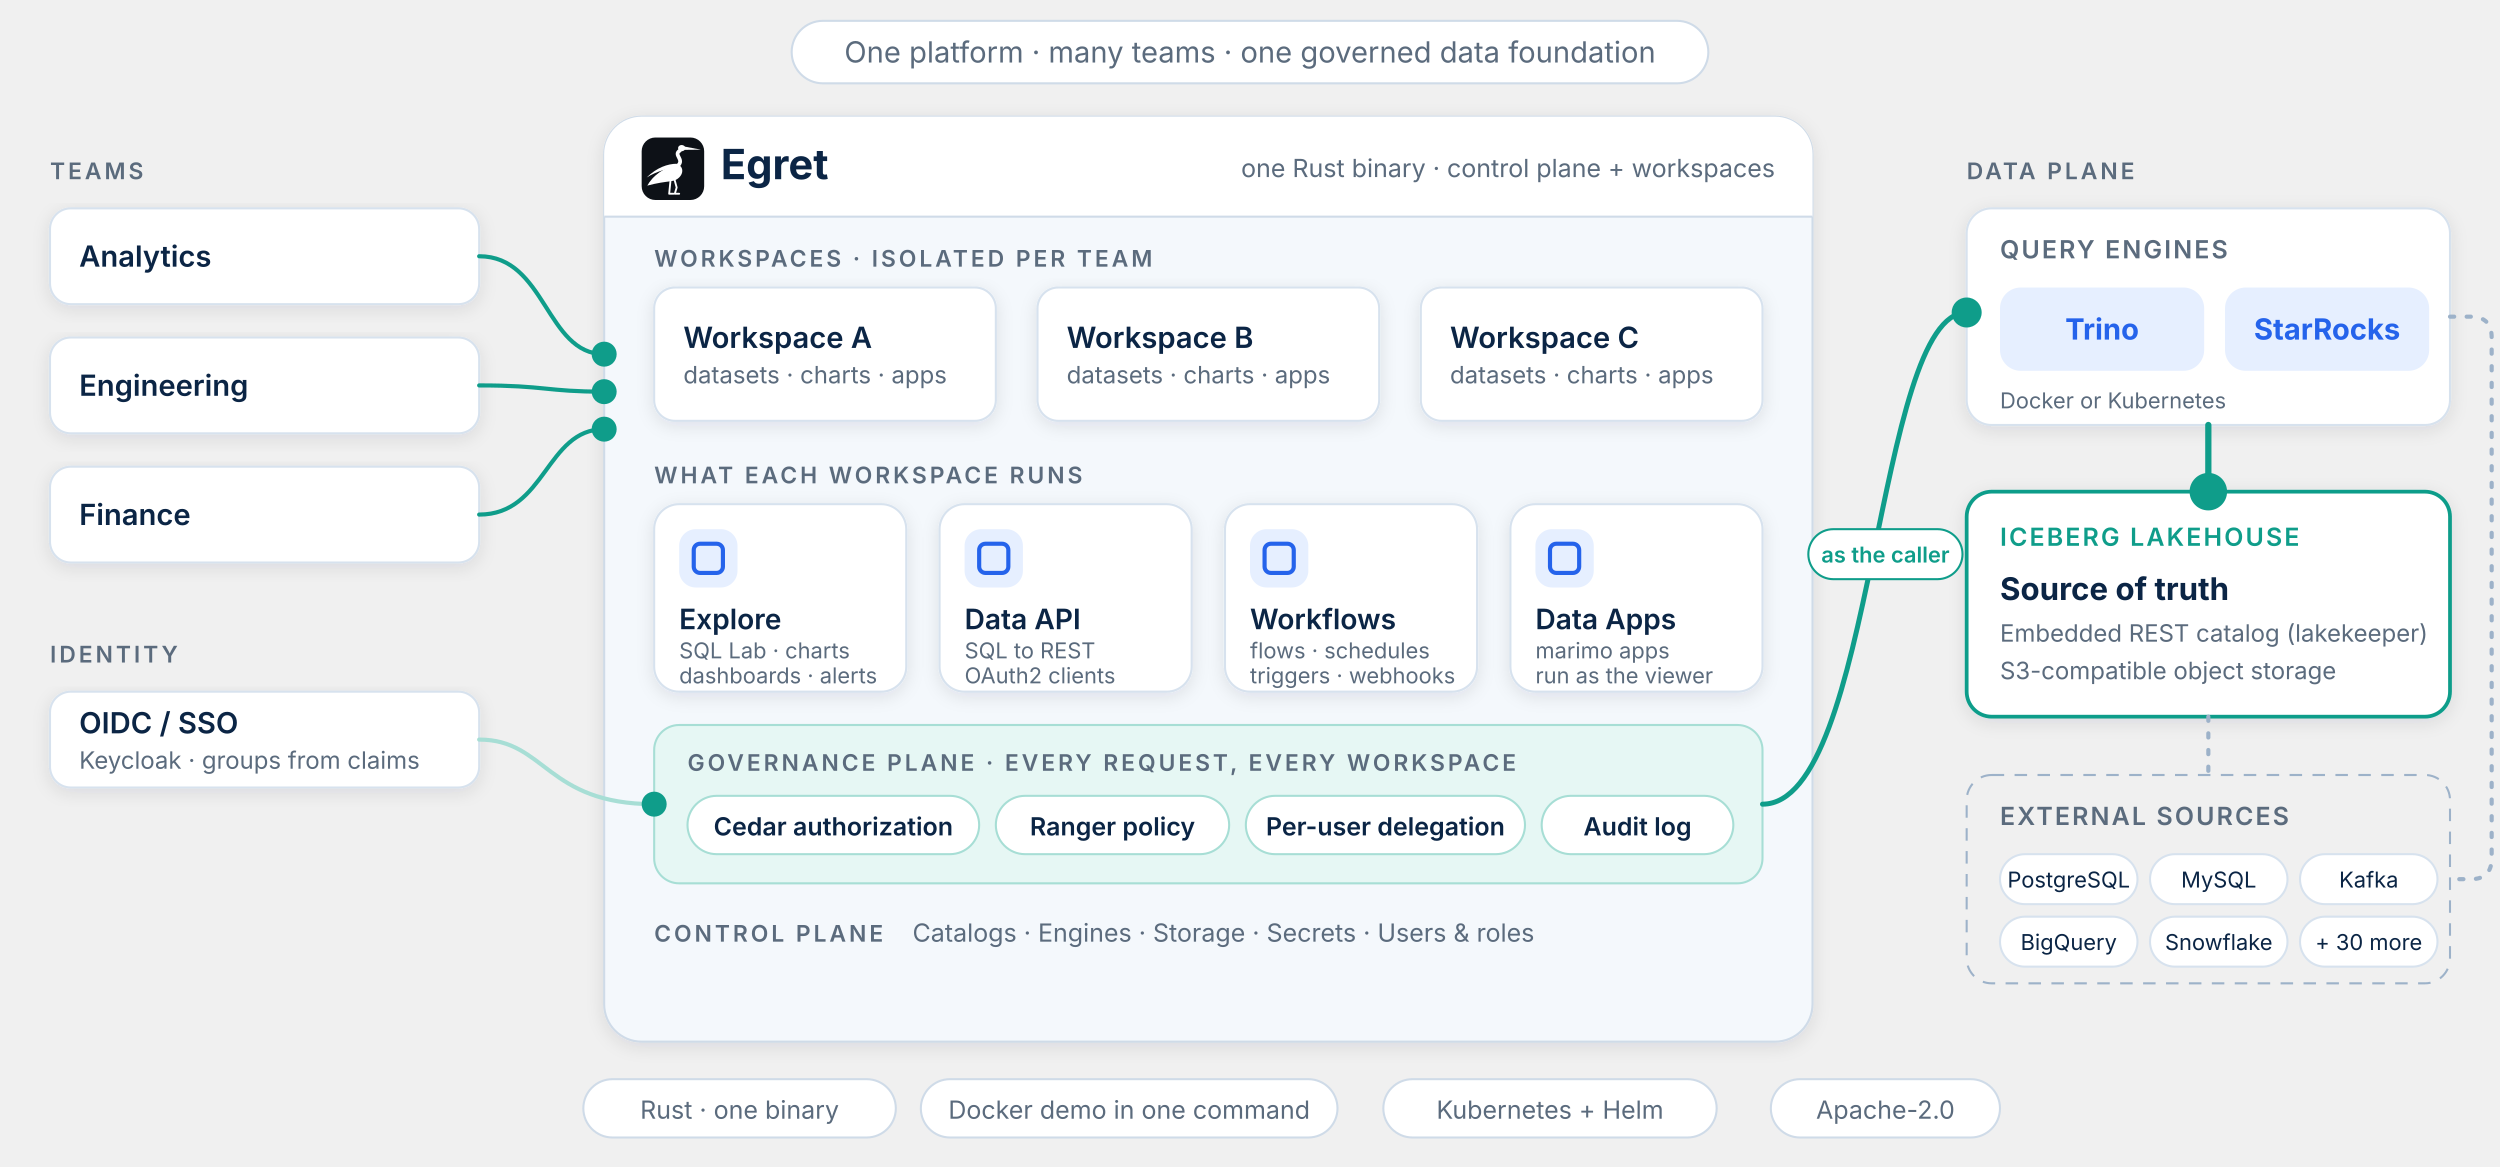
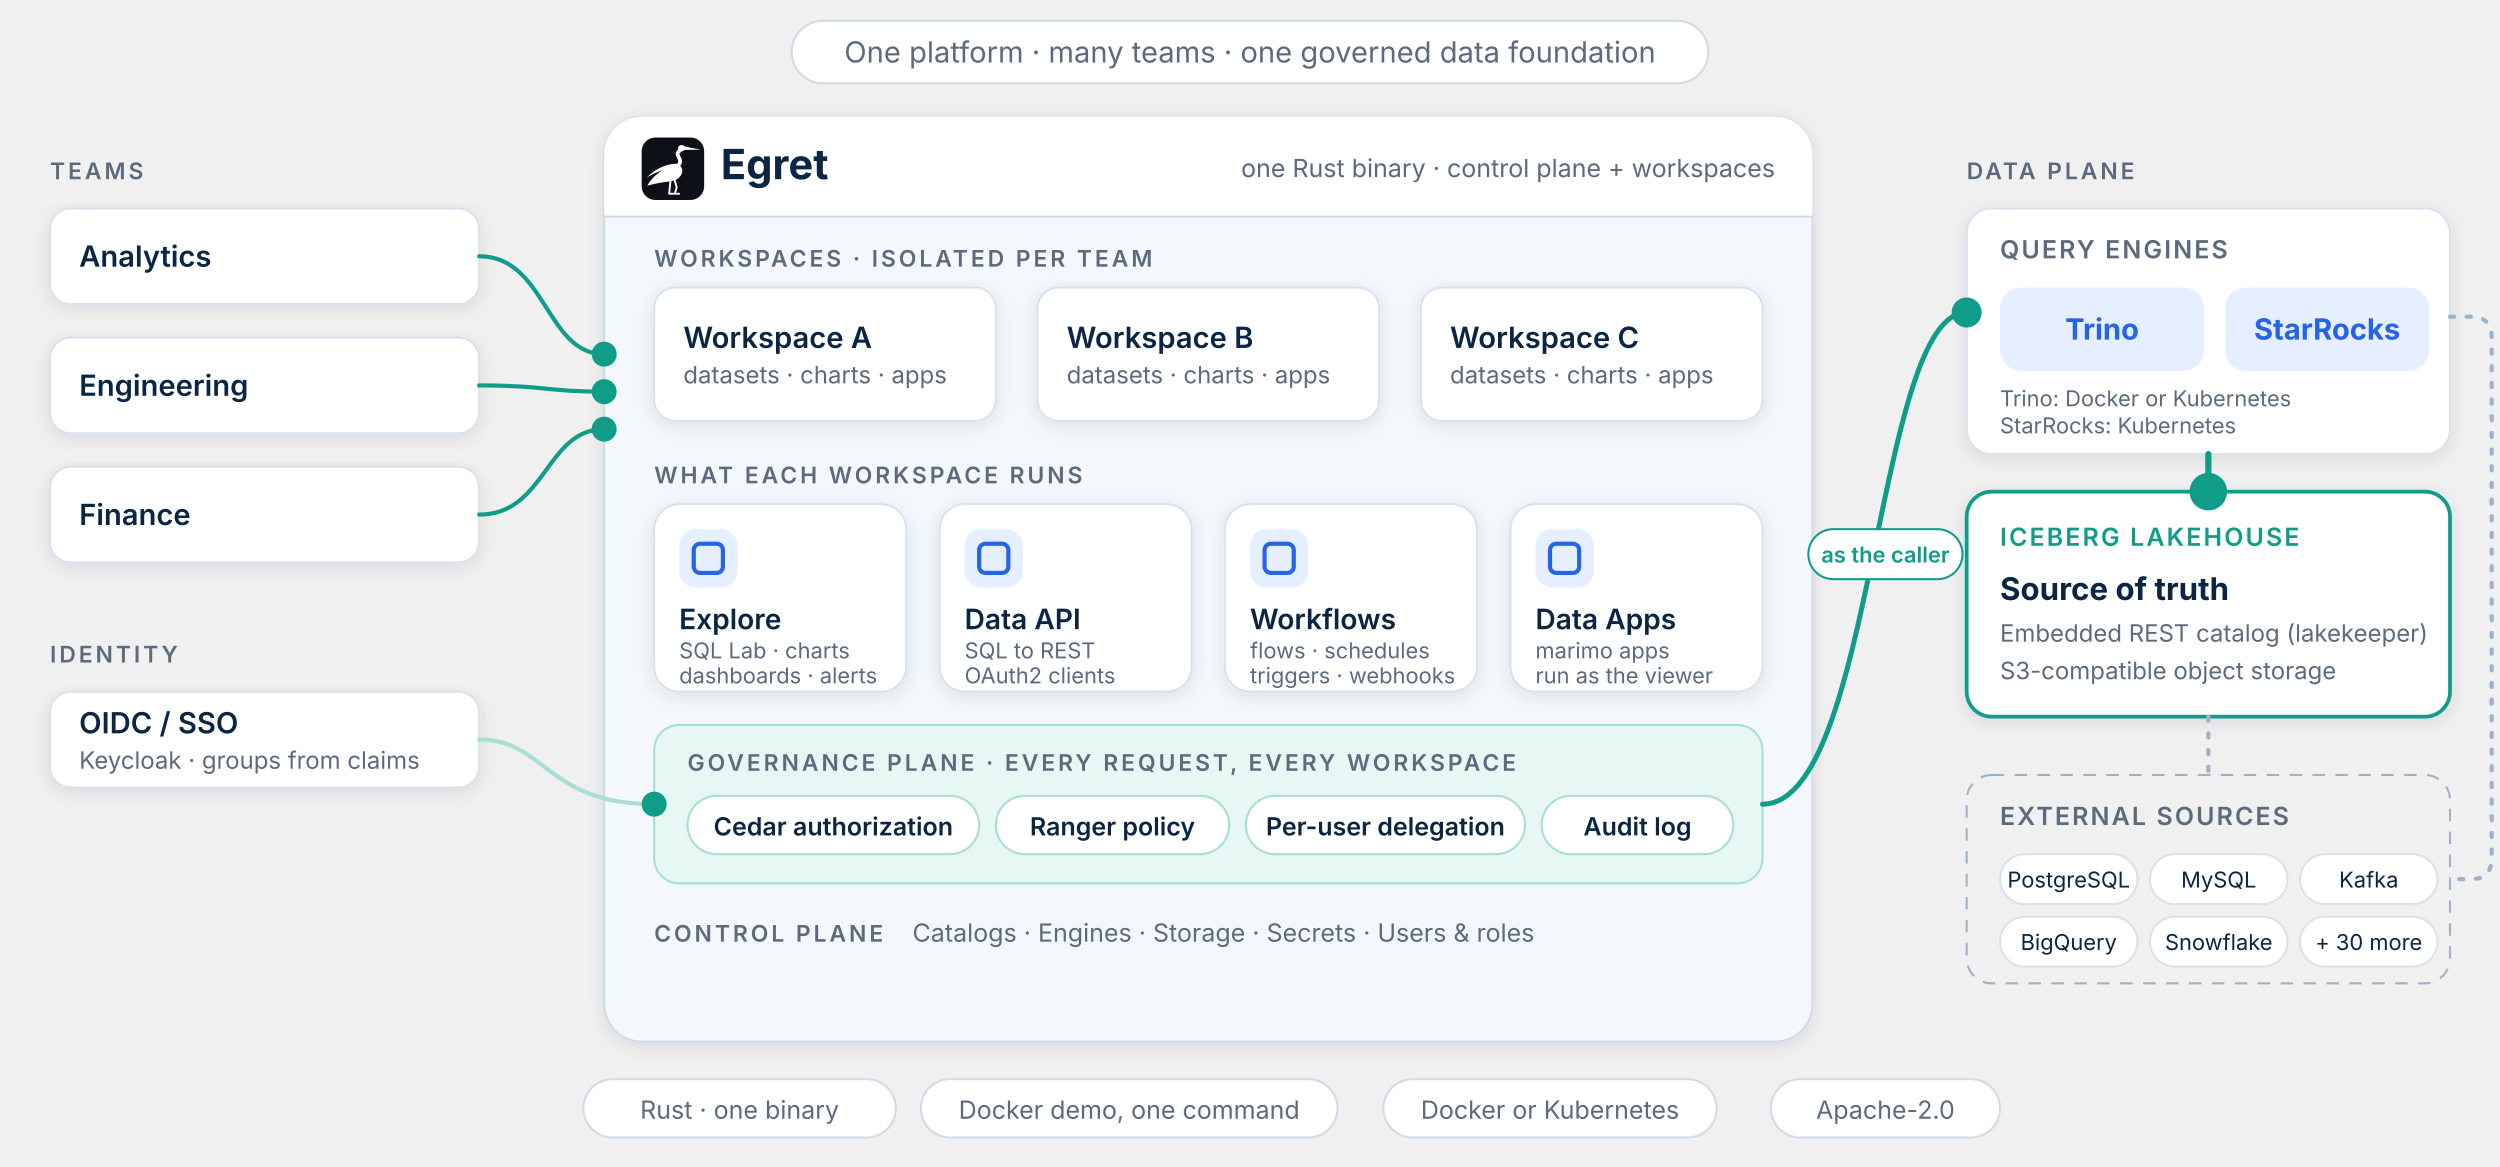
<svg xmlns="http://www.w3.org/2000/svg" viewBox="0 0 1200 560" width="1200" height="560" role="img" aria-label="Egret architecture: teams work in isolated workspaces on one governed platform; governed queries run on Trino and StarRocks over an Iceberg lakehouse and external sources.">
  <defs>
    <filter id="sh" x="-10%" y="-10%" width="120%" height="130%">
      <feDropShadow dx="0" dy="2" stdDeviation="4" flood-color="#0b2545" flood-opacity="0.1" />
    </filter>
    <marker id="dot" markerWidth="8" markerHeight="8" refX="4" refY="4">
      <circle cx="4" cy="4" r="3" fill="#0f9d8a" />
    </marker>
  </defs>
  <g font-family="Inter, -apple-system, BlinkMacSystemFont, 'Segoe UI', Roboto, Helvetica, Arial, sans-serif">
    <rect x="380" y="10" width="440" height="30" rx="15" fill="#ffffff" stroke="#cfdbe8" />
    <text x="600" y="30" text-anchor="middle" font-size="14" fill="#5b6b7d">One platform · many teams · one governed data foundation</text>
    <text x="24" y="86" text-anchor="start" font-size="11" font-weight="600" letter-spacing="1.4" fill="#5b6b7d">TEAMS</text>
    <rect x="24" y="100" width="206" height="46" rx="10" fill="#ffffff" stroke="#d7e2ee" stroke-width="1" filter="url(#sh)" />
    <text x="38" y="128.0" font-size="14" font-weight="600" fill="#0b2545">Analytics</text>
    <rect x="24" y="162" width="206" height="46" rx="10" fill="#ffffff" stroke="#d7e2ee" stroke-width="1" filter="url(#sh)" />
    <text x="38" y="190.0" font-size="14" font-weight="600" fill="#0b2545">Engineering</text>
    <rect x="24" y="224" width="206" height="46" rx="10" fill="#ffffff" stroke="#d7e2ee" stroke-width="1" filter="url(#sh)" />
    <text x="38" y="252.0" font-size="14" font-weight="600" fill="#0b2545">Finance</text>
    <text x="24" y="318" text-anchor="start" font-size="11" font-weight="600" letter-spacing="1.4" fill="#5b6b7d">IDENTITY</text>
    <rect x="24" y="332" width="206" height="46" rx="10" fill="#ffffff" stroke="#d7e2ee" stroke-width="1" filter="url(#sh)" />
    <text x="38" y="352.0" font-size="14" font-weight="600" fill="#0b2545">OIDC / SSO</text>
    <text x="38" y="369.0" font-size="11.5" fill="#5b6b7d">Keycloak · groups from claims</text>
    <rect x="290" y="56" width="580" height="444" rx="18" fill="#f4f8fc" stroke="#cfdbe8" filter="url(#sh)" />
    <path d="M290 74 a18 18 0 0 1 18 -18 H852 a18 18 0 0 1 18 18 V104 H290Z" fill="#ffffff" />
    <line x1="290" y1="104" x2="870" y2="104" stroke="#cfdbe8" />
    <g transform="translate(308 66) scale(0.30)">
      <rect width="100" height="100" rx="22" fill="#0d1117" />
      <g fill="#ffffff">
        <ellipse cx="64" cy="17" rx="5.8" ry="5" />
        <path d="M68 14.4 L95 19.5 L68 19.8Z" />
        <path d="M9 77 C17 62 36 47 58 43 C69 48 67 63 52 69 C38 71 23 73 9 77Z" />
        <path d="M56 42 C42 42 24 48 8 64 C24 54 40 50 58 47Z" />
        <path d="M57 45 C46 47 32 53 17 66 C32 58 44 55 58 50Z" opacity=".85" />
      </g>
      <g fill="none" stroke="#ffffff" stroke-linecap="round" stroke-linejoin="round">
        <path stroke-width="6" d="M61 21 C50 28 69 35 58 45" />
        <path stroke-width="3" d="M46 70 L44 90 M44 90 H51 M53 69 L56 80 L53 90 M53 90 H60" />
      </g>
    </g>
    <text x="346" y="86" font-size="20" font-weight="700" fill="#0b2545">Egret</text>
    <text x="852" y="85" text-anchor="end" font-size="12" fill="#5b6b7d">one Rust binary · control plane + workspaces</text>
    <text x="314" y="128" text-anchor="start" font-size="11" font-weight="600" letter-spacing="1.4" fill="#5b6b7d">WORKSPACES · ISOLATED PER TEAM</text>
    <rect x="314" y="138" width="164" height="64" rx="10" fill="#ffffff" stroke="#d7e2ee" stroke-width="1" filter="url(#sh)" />
    <text x="328" y="167.0" font-size="14" font-weight="600" fill="#0b2545">Workspace A</text>
    <text x="328" y="184.0" font-size="11.5" fill="#5b6b7d">datasets · charts · apps</text>
    <rect x="498" y="138" width="164" height="64" rx="10" fill="#ffffff" stroke="#d7e2ee" stroke-width="1" filter="url(#sh)" />
    <text x="512" y="167.0" font-size="14" font-weight="600" fill="#0b2545">Workspace B</text>
    <text x="512" y="184.0" font-size="11.5" fill="#5b6b7d">datasets · charts · apps</text>
    <rect x="682" y="138" width="164" height="64" rx="10" fill="#ffffff" stroke="#d7e2ee" stroke-width="1" filter="url(#sh)" />
    <text x="696" y="167.0" font-size="14" font-weight="600" fill="#0b2545">Workspace C</text>
    <text x="696" y="184.0" font-size="11.5" fill="#5b6b7d">datasets · charts · apps</text>
    <text x="314" y="232" text-anchor="start" font-size="11" font-weight="600" letter-spacing="1.4" fill="#5b6b7d">WHAT EACH WORKSPACE RUNS</text>
    <rect x="314" y="242" width="121" height="90" rx="12" fill="#ffffff" stroke="#d7e2ee" filter="url(#sh)" />
    <rect x="326" y="254" width="28" height="28" rx="8" fill="#e6efff" />
    <rect x="333" y="261" width="14" height="14" rx="3" fill="none" stroke="#2563eb" stroke-width="2" />
    <text x="326" y="302" font-size="13.5" font-weight="600" fill="#0b2545">Explore</text>
    <text x="326" y="316" font-size="10.5" fill="#5b6b7d">SQL Lab · charts</text>
    <text x="326" y="328" font-size="10.5" fill="#5b6b7d">dashboards · alerts</text>
    <rect x="451" y="242" width="121" height="90" rx="12" fill="#ffffff" stroke="#d7e2ee" filter="url(#sh)" />
    <rect x="463" y="254" width="28" height="28" rx="8" fill="#e6efff" />
    <rect x="470" y="261" width="14" height="14" rx="3" fill="none" stroke="#2563eb" stroke-width="2" />
    <text x="463" y="302" font-size="13.5" font-weight="600" fill="#0b2545">Data API</text>
    <text x="463" y="316" font-size="10.5" fill="#5b6b7d">SQL to REST</text>
    <text x="463" y="328" font-size="10.5" fill="#5b6b7d">OAuth2 clients</text>
    <rect x="588" y="242" width="121" height="90" rx="12" fill="#ffffff" stroke="#d7e2ee" filter="url(#sh)" />
    <rect x="600" y="254" width="28" height="28" rx="8" fill="#e6efff" />
    <rect x="607" y="261" width="14" height="14" rx="3" fill="none" stroke="#2563eb" stroke-width="2" />
    <text x="600" y="302" font-size="13.5" font-weight="600" fill="#0b2545">Workflows</text>
    <text x="600" y="316" font-size="10.5" fill="#5b6b7d">flows · schedules</text>
    <text x="600" y="328" font-size="10.5" fill="#5b6b7d">triggers · webhooks</text>
    <rect x="725" y="242" width="121" height="90" rx="12" fill="#ffffff" stroke="#d7e2ee" filter="url(#sh)" />
    <rect x="737" y="254" width="28" height="28" rx="8" fill="#e6efff" />
    <rect x="744" y="261" width="14" height="14" rx="3" fill="none" stroke="#2563eb" stroke-width="2" />
    <text x="737" y="302" font-size="13.5" font-weight="600" fill="#0b2545">Data Apps</text>
    <text x="737" y="316" font-size="10.5" fill="#5b6b7d">marimo apps</text>
    <text x="737" y="328" font-size="10.5" fill="#5b6b7d">run as the viewer</text>
    <rect x="314" y="348" width="532" height="76" rx="12" fill="#e6f7f4" stroke="#a7ded5" />
    <text x="330" y="370" text-anchor="start" font-size="11" font-weight="600" letter-spacing="1.4" fill="#5b6b7d">GOVERNANCE PLANE · EVERY REQUEST, EVERY WORKSPACE</text>
    <rect x="330" y="382" width="140" height="28" rx="14" fill="#ffffff" stroke="#a7ded5" />
    <text x="400.0" y="401" text-anchor="middle" font-size="12" font-weight="600" fill="#0b2545">Cedar authorization</text>
    <rect x="478" y="382" width="112" height="28" rx="14" fill="#ffffff" stroke="#a7ded5" />
    <text x="534.0" y="401" text-anchor="middle" font-size="12" font-weight="600" fill="#0b2545">Ranger policy</text>
    <rect x="598" y="382" width="134" height="28" rx="14" fill="#ffffff" stroke="#a7ded5" />
    <text x="665.0" y="401" text-anchor="middle" font-size="12" font-weight="600" fill="#0b2545">Per-user delegation</text>
    <rect x="740" y="382" width="92" height="28" rx="14" fill="#ffffff" stroke="#a7ded5" />
    <text x="786.0" y="401" text-anchor="middle" font-size="12" font-weight="600" fill="#0b2545">Audit log</text>
    <text x="314" y="452" text-anchor="start" font-size="11" font-weight="600" letter-spacing="1.4" fill="#5b6b7d">CONTROL PLANE</text>
    <text x="438" y="452" font-size="12" fill="#5b6b7d">Catalogs · Engines · Storage · Secrets · Users &amp; roles</text>
    <text x="944" y="86" text-anchor="start" font-size="11" font-weight="600" letter-spacing="1.4" fill="#5b6b7d">DATA PLANE</text>
-     <rect x="944" y="100" width="232" height="104" rx="12" fill="#ffffff" stroke="#d7e2ee" filter="url(#sh)" />
+     <rect x="944" y="100" width="232" height="118" rx="12" fill="#ffffff" stroke="#d7e2ee" filter="url(#sh)" />
    <text x="960" y="124" font-size="12" font-weight="600" fill="#5b6b7d" letter-spacing="1">QUERY ENGINES</text>
    <rect x="960" y="138" width="98" height="40" rx="10" fill="#e6efff" />
    <text x="1009" y="163" text-anchor="middle" font-size="14" font-weight="700" fill="#2563eb">Trino</text>
    <rect x="1068" y="138" width="98" height="40" rx="10" fill="#e6efff" />
    <text x="1117" y="163" text-anchor="middle" font-size="14" font-weight="700" fill="#2563eb">StarRocks</text>
-     <text x="960" y="196" font-size="10.5" fill="#5b6b7d">Docker or Kubernetes</text>
+     <text x="960" y="195" font-size="10.5" fill="#5b6b7d">Trino: Docker or Kubernetes</text>
+     <text x="960" y="208" font-size="10.5" fill="#5b6b7d">StarRocks: Kubernetes</text>
    <rect x="944" y="236" width="232" height="108" rx="12" fill="#ffffff" stroke="#0f9d8a" stroke-width="1.8" filter="url(#sh)" />
    <text x="960" y="262" font-size="12" font-weight="600" fill="#0f9d8a" letter-spacing="1">ICEBERG LAKEHOUSE</text>
    <text x="960" y="288" font-size="15" font-weight="700" fill="#0b2545">Source of truth</text>
    <text x="960" y="308" font-size="11.5" fill="#5b6b7d">Embedded REST catalog (lakekeeper)</text>
    <text x="960" y="326" font-size="11.5" fill="#5b6b7d">S3-compatible object storage</text>
    <rect x="944" y="372" width="232" height="100" rx="12" fill="none" stroke="#9db2c9" stroke-dasharray="6 5" />
    <text x="960" y="396" font-size="12" font-weight="600" fill="#5b6b7d" letter-spacing="1">EXTERNAL SOURCES</text>
    <rect x="960" y="410" width="66" height="24" rx="12" fill="#ffffff" stroke="#d7e2ee" />
    <text x="993" y="426" text-anchor="middle" font-size="10.5" fill="#0b2545">PostgreSQL</text>
    <rect x="1032" y="410" width="66" height="24" rx="12" fill="#ffffff" stroke="#d7e2ee" />
    <text x="1065" y="426" text-anchor="middle" font-size="10.5" fill="#0b2545">MySQL</text>
    <rect x="1104" y="410" width="66" height="24" rx="12" fill="#ffffff" stroke="#d7e2ee" />
    <text x="1137" y="426" text-anchor="middle" font-size="10.5" fill="#0b2545">Kafka</text>
    <rect x="960" y="440" width="66" height="24" rx="12" fill="#ffffff" stroke="#d7e2ee" />
    <text x="993" y="456" text-anchor="middle" font-size="10.5" fill="#0b2545">BigQuery</text>
    <rect x="1032" y="440" width="66" height="24" rx="12" fill="#ffffff" stroke="#d7e2ee" />
    <text x="1065" y="456" text-anchor="middle" font-size="10.5" fill="#0b2545">Snowflake</text>
    <rect x="1104" y="440" width="66" height="24" rx="12" fill="#ffffff" stroke="#d7e2ee" />
    <text x="1137" y="456" text-anchor="middle" font-size="10.5" fill="#0b2545">+ 30 more</text>
    <path d="M230 123 C 262 123, 262 170, 290 170" fill="none" stroke="#0f9d8a" stroke-width="2" stroke-linecap="round" marker-end="url(#dot)" />
    <path d="M230 185 C 262 185, 262 188, 290 188" fill="none" stroke="#0f9d8a" stroke-width="2" stroke-linecap="round" marker-end="url(#dot)" />
    <path d="M230 247 C 262 247, 262 206, 290 206" fill="none" stroke="#0f9d8a" stroke-width="2" stroke-linecap="round" marker-end="url(#dot)" />
    <path d="M230 355 C 262 355, 262 386, 314 386" fill="none" stroke="#a7ded5" stroke-width="2" stroke-linecap="round" marker-end="url(#dot)" />
    <path d="M846 386 C 900 386, 900 150, 944 150" fill="none" stroke="#0f9d8a" stroke-width="2.4" stroke-linecap="round" marker-end="url(#dot)" />
-     <path d="M1060 204 V 236" fill="none" stroke="#0f9d8a" stroke-width="3" stroke-linecap="round" marker-end="url(#dot)" />
+     <path d="M1060 218 V 236" fill="none" stroke="#0f9d8a" stroke-width="3" stroke-linecap="round" marker-end="url(#dot)" />
    <path d="M1060 344 V 372" fill="none" stroke="#9db2c9" stroke-width="2" stroke-linecap="round" stroke-dasharray="2 6" />
    <path d="M1176 152 H1186 Q1196 152 1196 162 V412 Q1196 422 1186 422 H1176" fill="none" stroke="#9db2c9" stroke-width="2" stroke-linecap="round" stroke-dasharray="2 6" />
    <rect x="868" y="254" width="74" height="24" rx="12" fill="#ffffff" stroke="#0f9d8a" />
    <text x="905" y="270" text-anchor="middle" font-size="10.5" fill="#0f9d8a" font-weight="600">as the caller</text>
    <rect x="280" y="518" width="150" height="28" rx="14" fill="#ffffff" stroke="#cfdbe8" />
    <text x="355.0" y="537" text-anchor="middle" font-size="12" fill="#5b6b7d">Rust · one binary</text>
    <rect x="442" y="518" width="200" height="28" rx="14" fill="#ffffff" stroke="#cfdbe8" />
-     <text x="542.0" y="537" text-anchor="middle" font-size="12" fill="#5b6b7d">Docker demo in one command</text>
+     <text x="542.0" y="537" text-anchor="middle" font-size="12" fill="#5b6b7d">Docker demo, one command</text>
    <rect x="664" y="518" width="160" height="28" rx="14" fill="#ffffff" stroke="#cfdbe8" />
-     <text x="744.0" y="537" text-anchor="middle" font-size="12" fill="#5b6b7d">Kubernetes + Helm</text>
+     <text x="744.0" y="537" text-anchor="middle" font-size="12" fill="#5b6b7d">Docker or Kubernetes</text>
    <rect x="850" y="518" width="110" height="28" rx="14" fill="#ffffff" stroke="#cfdbe8" />
    <text x="905.0" y="537" text-anchor="middle" font-size="12" fill="#5b6b7d">Apache-2.0</text>
  </g>
</svg>
